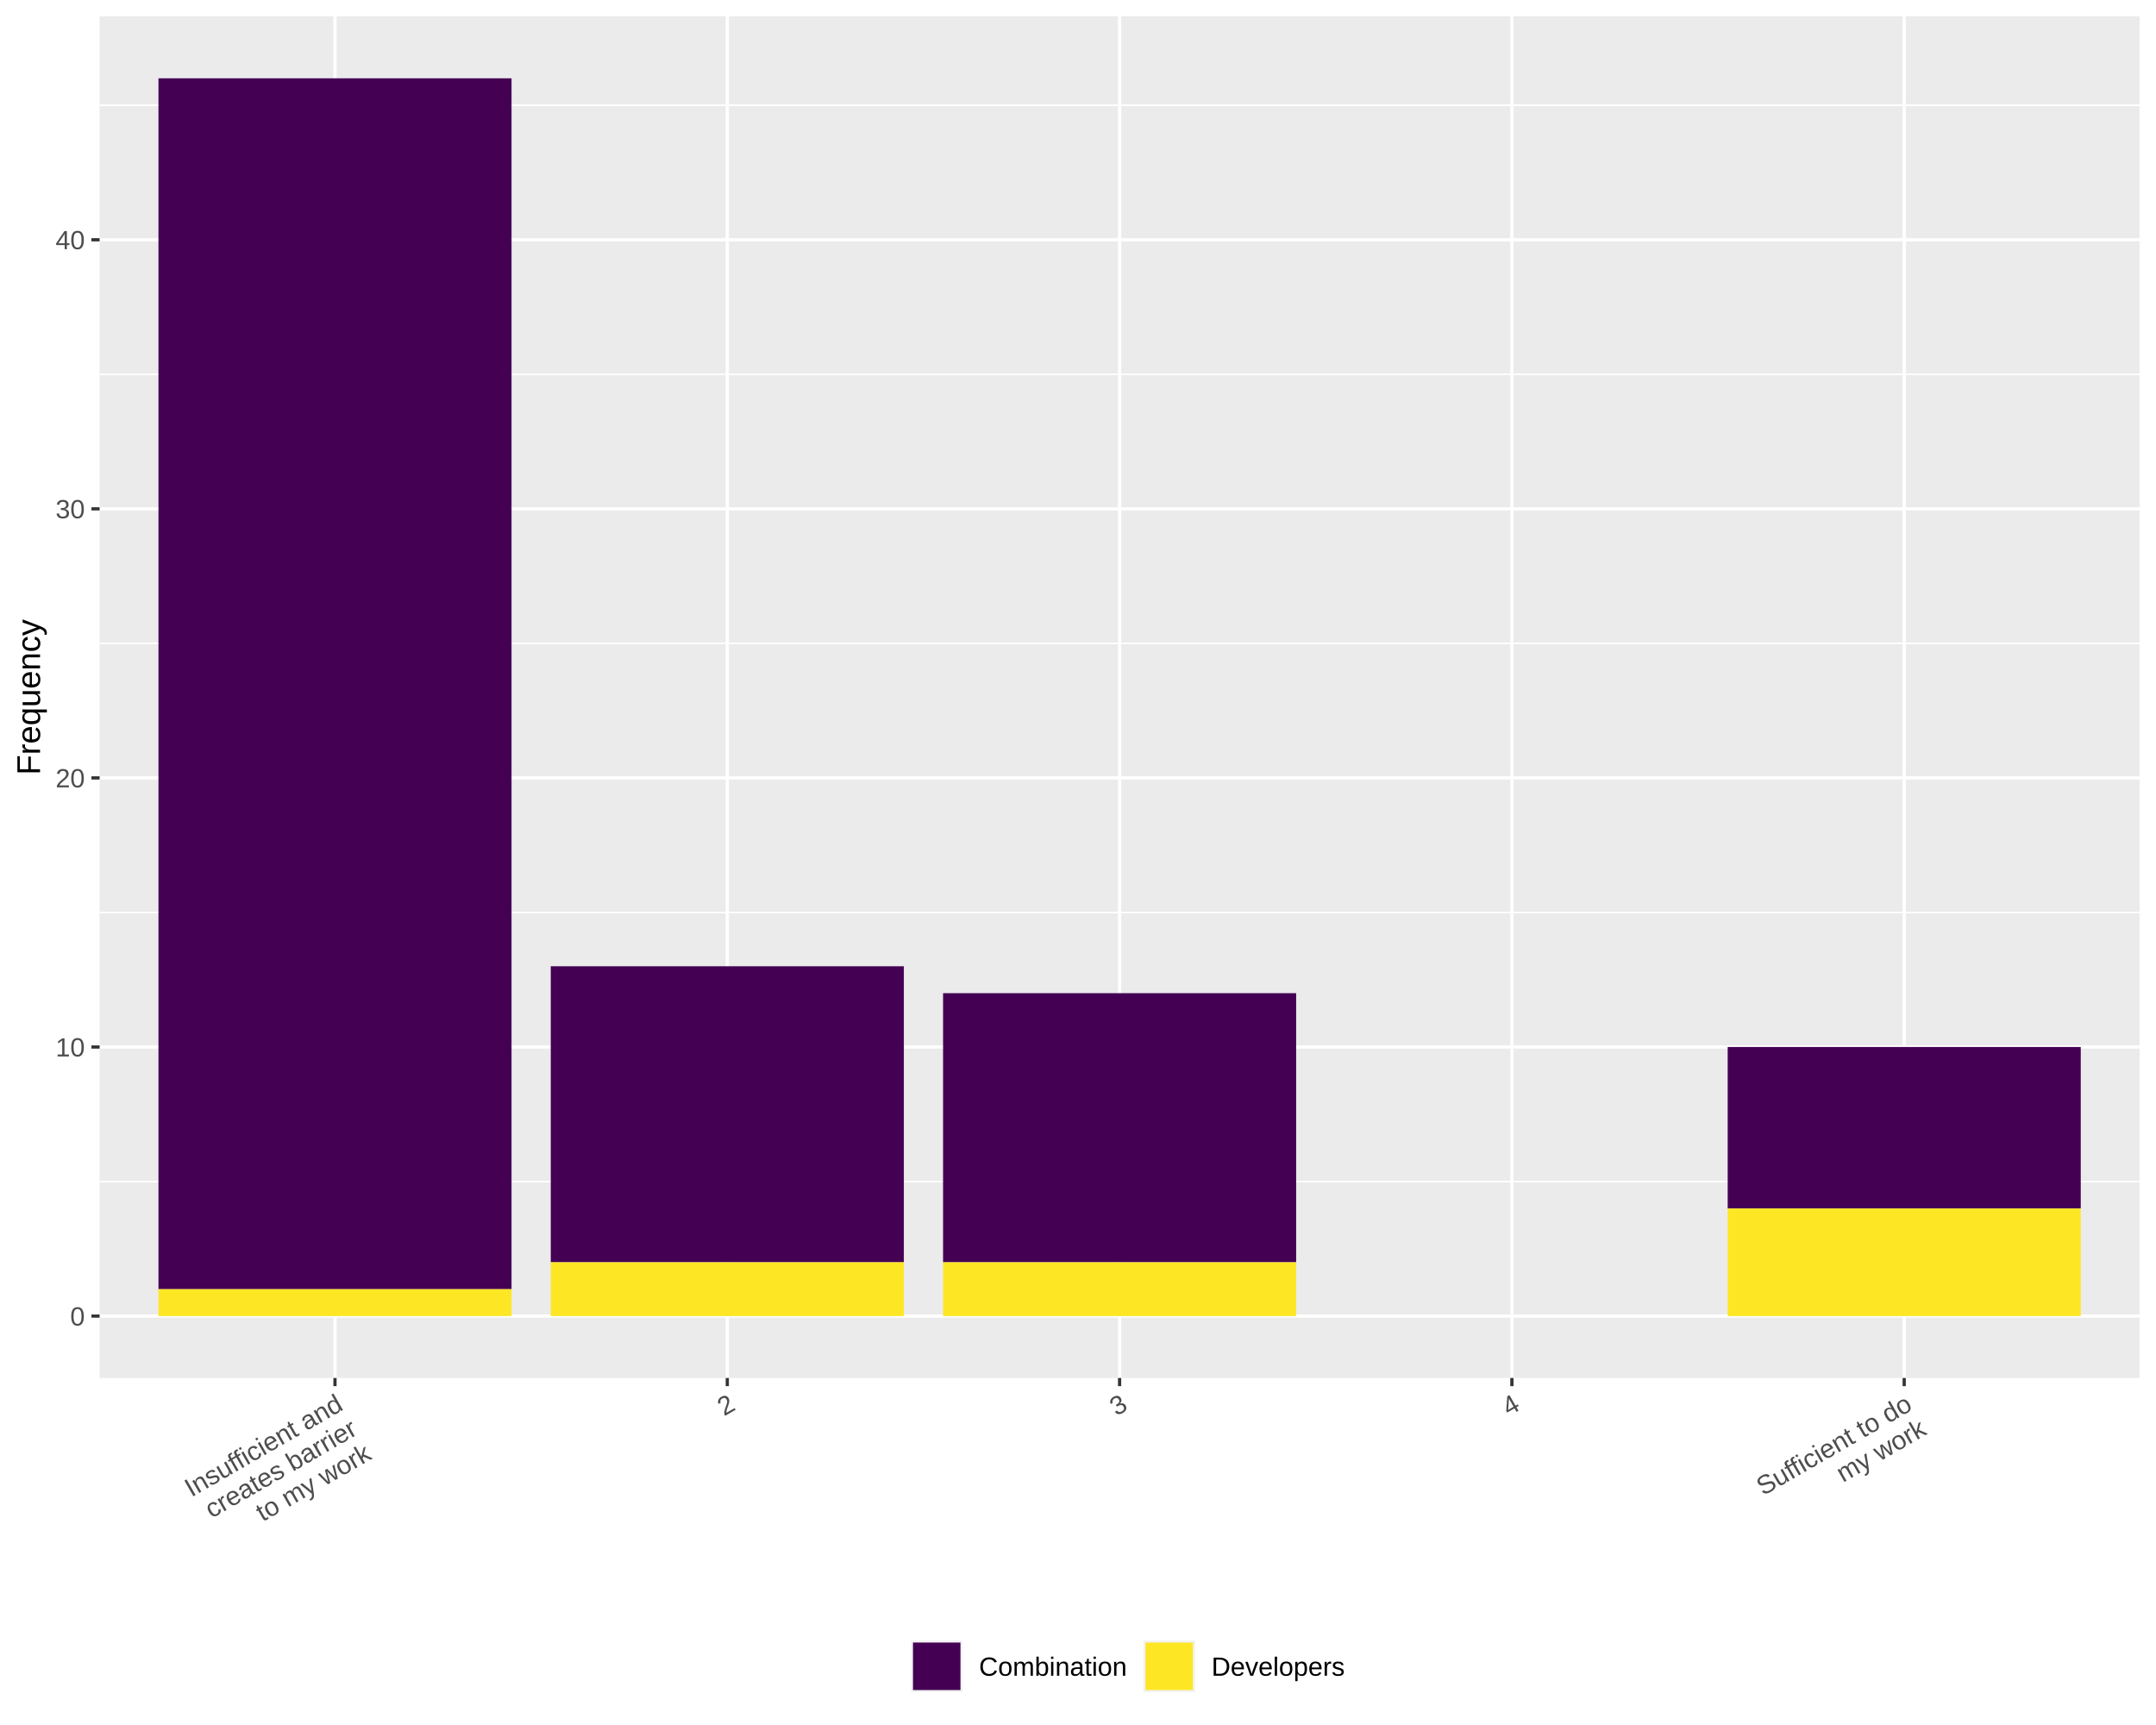
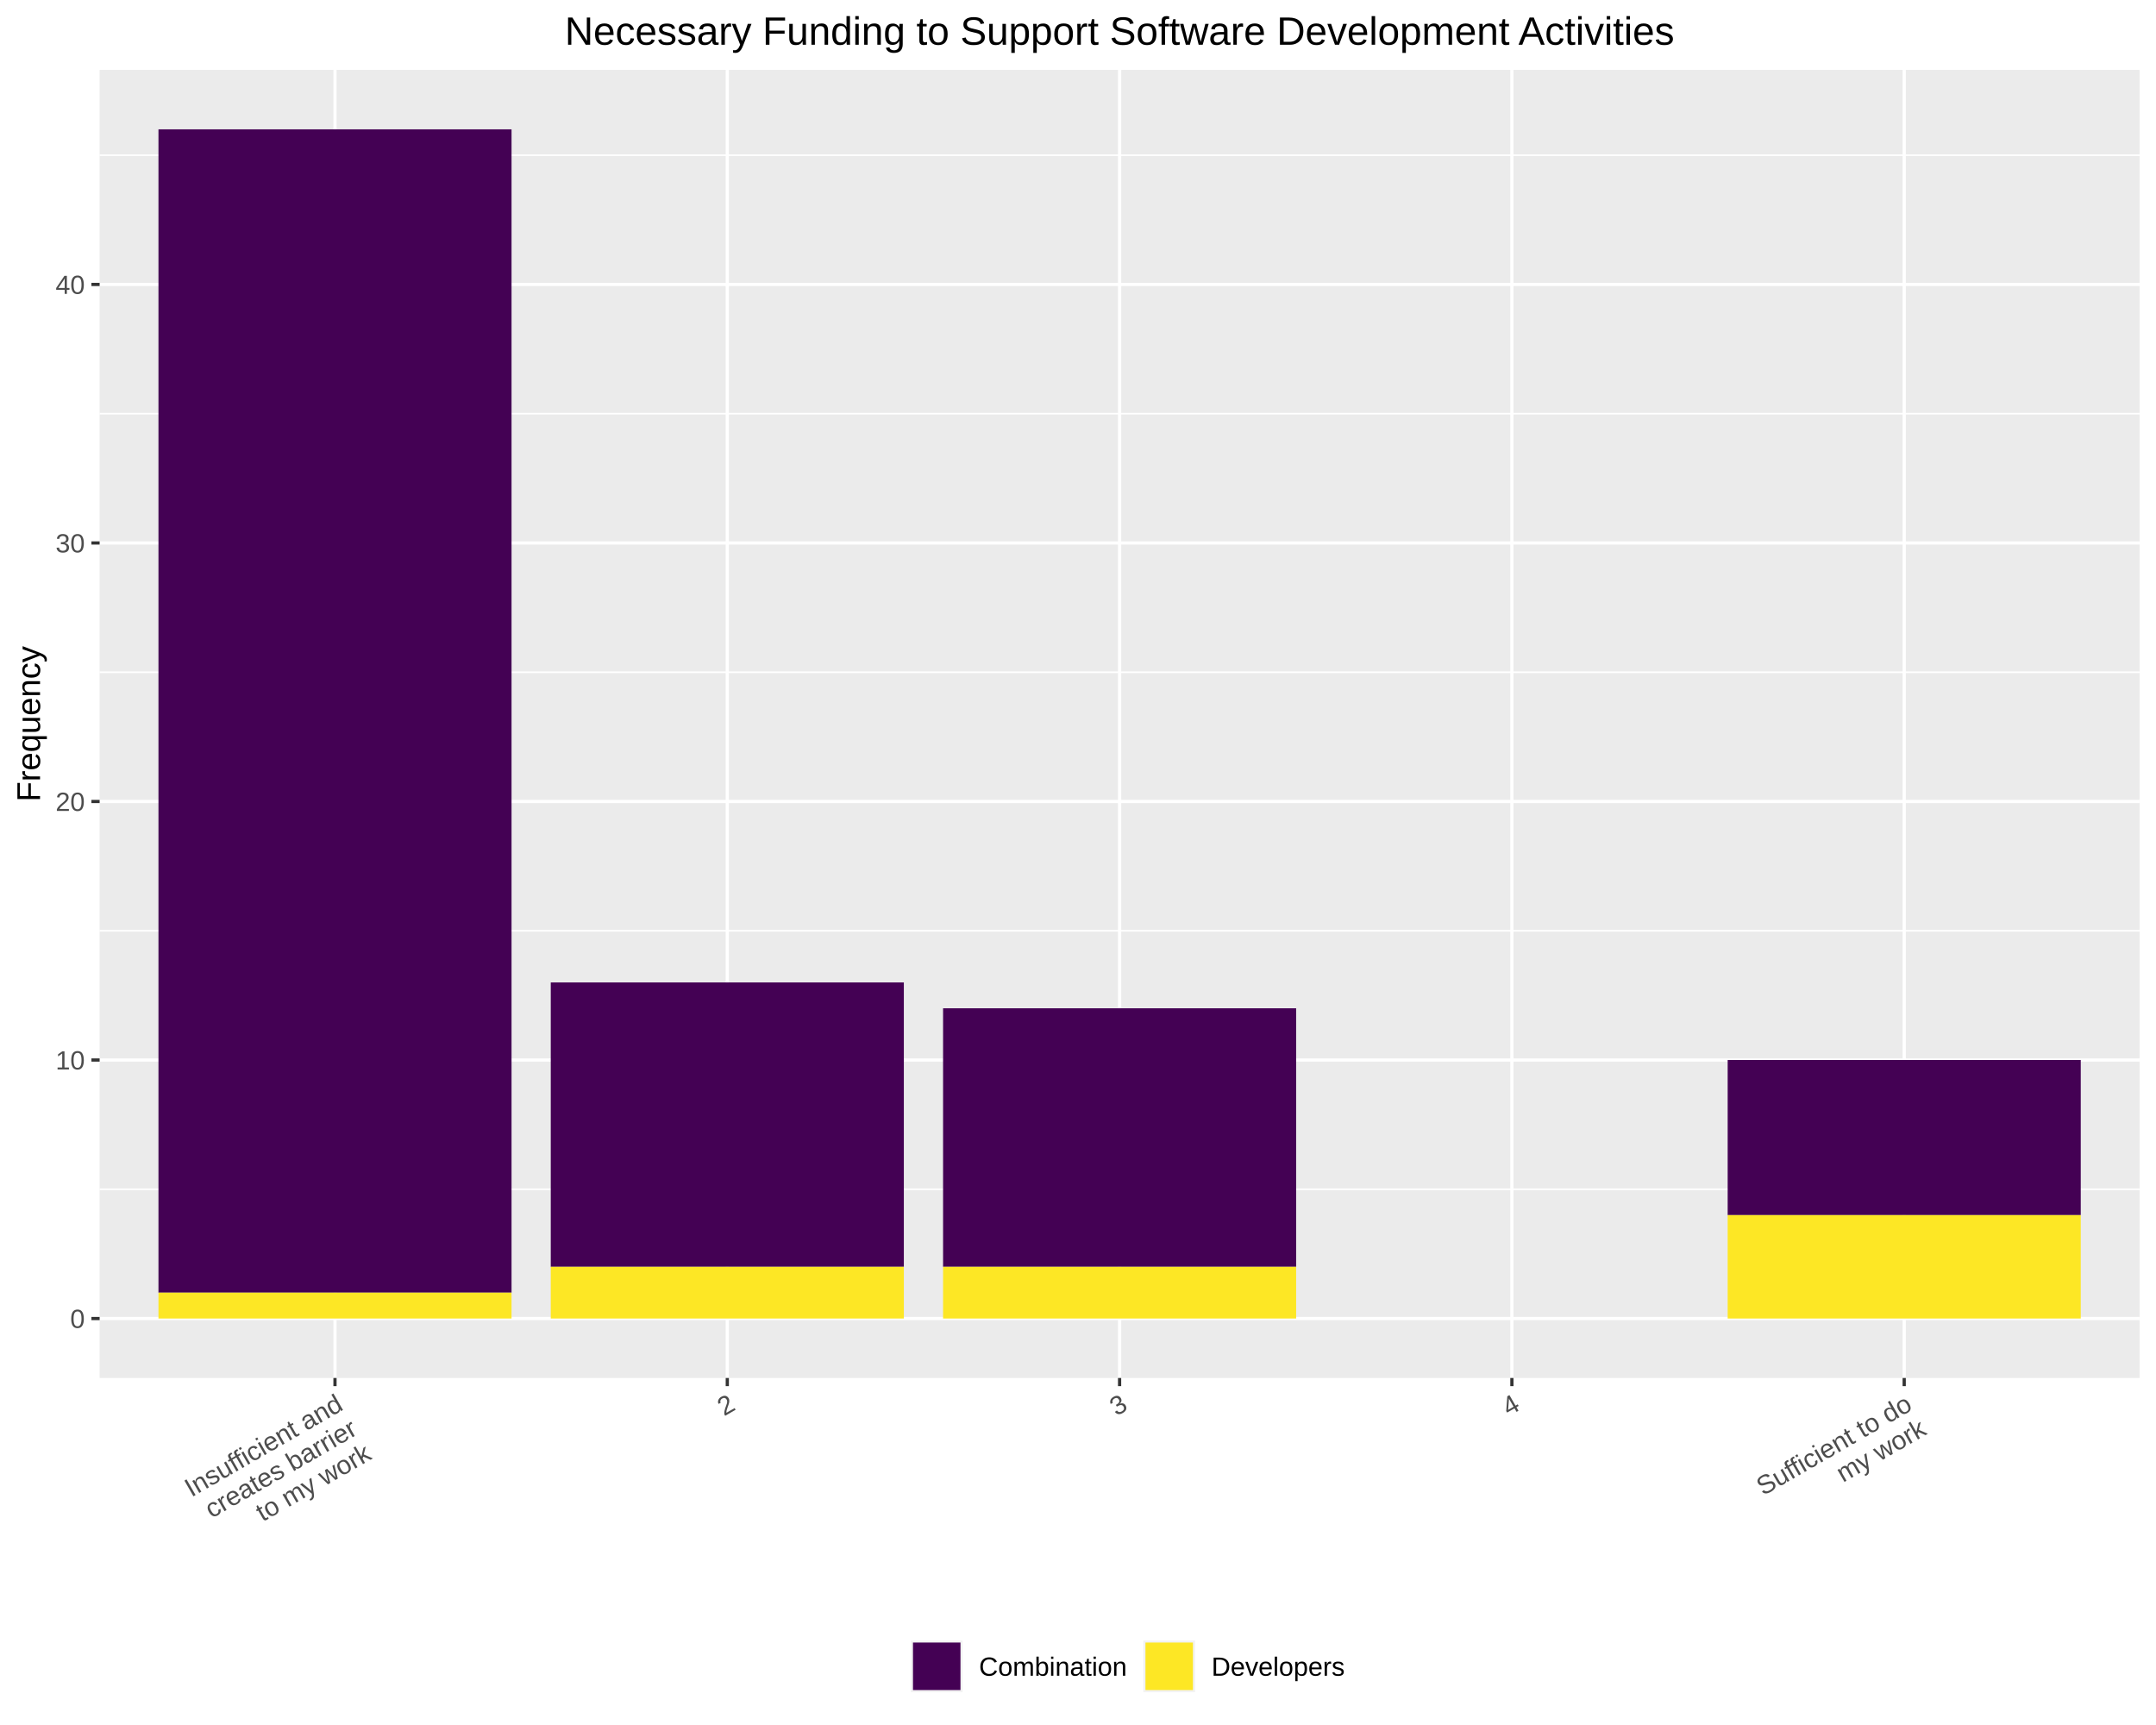
<svg xmlns="http://www.w3.org/2000/svg" class="svglite" width="720.00pt" height="576.00pt" viewBox="0 0 720.00 576.00">
  <defs>
    <style type="text/css">
    .svglite line, .svglite polyline, .svglite polygon, .svglite path, .svglite rect, .svglite circle {
      fill: none;
      stroke: #000000;
      stroke-linecap: round;
      stroke-linejoin: round;
      stroke-miterlimit: 10.00;
    }
    .svglite text {
      white-space: pre;
    }
  </style>
  </defs>
  <rect width="100%" height="100%" style="stroke: none; fill: #FFFFFF;" />
  <defs>
    <clipPath id="cpMC4wMHw3MjAuMDB8MC4wMHw1NzYuMDA=">
      <rect x="0.00" y="0.00" width="720.00" height="576.00" />
    </clipPath>
  </defs>
  <g clip-path="url(#cpMC4wMHw3MjAuMDB8MC4wMHw1NzYuMDA=)">
    <rect x="0.00" y="0.00" width="720.00" height="576.00" style="stroke-width: 1.07; stroke: #FFFFFF; fill: #FFFFFF;" />
  </g>
  <defs>
-     <clipPath id="cpMzMuMjd8NzE0LjUyfDUuNDh8NDYwLjEy">
-       <rect x="33.27" y="5.48" width="681.25" height="454.65" />
+     <clipPath id="cpMzMuMjd8NzE0LjUyfDIzLjM0fDQ2MC4xMg==">
+       <rect x="33.27" y="23.34" width="681.25" height="436.79" />
    </clipPath>
  </defs>
-   <g clip-path="url(#cpMzMuMjd8NzE0LjUyfDUuNDh8NDYwLjEy)">
-     <rect x="33.27" y="5.48" width="681.25" height="454.65" style="stroke-width: 1.07; stroke: none; fill: #EBEBEB;" />
-     <polyline points="33.27,394.53 714.52,394.53 " style="stroke-width: 0.53; stroke: #FFFFFF; stroke-linecap: butt;" />
-     <polyline points="33.27,304.68 714.52,304.68 " style="stroke-width: 0.53; stroke: #FFFFFF; stroke-linecap: butt;" />
-     <polyline points="33.27,214.83 714.52,214.83 " style="stroke-width: 0.53; stroke: #FFFFFF; stroke-linecap: butt;" />
-     <polyline points="33.27,124.98 714.52,124.98 " style="stroke-width: 0.53; stroke: #FFFFFF; stroke-linecap: butt;" />
-     <polyline points="33.27,35.13 714.52,35.13 " style="stroke-width: 0.53; stroke: #FFFFFF; stroke-linecap: butt;" />
-     <polyline points="33.27,439.46 714.52,439.46 " style="stroke-width: 1.07; stroke: #FFFFFF; stroke-linecap: butt;" />
-     <polyline points="33.27,349.61 714.52,349.61 " style="stroke-width: 1.07; stroke: #FFFFFF; stroke-linecap: butt;" />
-     <polyline points="33.27,259.76 714.52,259.76 " style="stroke-width: 1.07; stroke: #FFFFFF; stroke-linecap: butt;" />
-     <polyline points="33.27,169.91 714.52,169.91 " style="stroke-width: 1.07; stroke: #FFFFFF; stroke-linecap: butt;" />
-     <polyline points="33.27,80.06 714.52,80.06 " style="stroke-width: 1.07; stroke: #FFFFFF; stroke-linecap: butt;" />
-     <polyline points="111.87,460.12 111.87,5.48 " style="stroke-width: 1.07; stroke: #FFFFFF; stroke-linecap: butt;" />
-     <polyline points="242.88,460.12 242.88,5.48 " style="stroke-width: 1.07; stroke: #FFFFFF; stroke-linecap: butt;" />
-     <polyline points="373.89,460.12 373.89,5.48 " style="stroke-width: 1.07; stroke: #FFFFFF; stroke-linecap: butt;" />
-     <polyline points="504.90,460.12 504.90,5.48 " style="stroke-width: 1.07; stroke: #FFFFFF; stroke-linecap: butt;" />
-     <polyline points="635.91,460.12 635.91,5.48 " style="stroke-width: 1.07; stroke: #FFFFFF; stroke-linecap: butt;" />
-     <rect x="52.92" y="26.15" width="117.91" height="404.33" style="stroke-width: 1.07; stroke: none; stroke-linecap: square; stroke-linejoin: miter; fill: #440154;" />
-     <rect x="52.92" y="430.47" width="117.91" height="8.99" style="stroke-width: 1.07; stroke: none; stroke-linecap: square; stroke-linejoin: miter; fill: #FDE725;" />
-     <rect x="183.93" y="322.65" width="117.91" height="98.84" style="stroke-width: 1.07; stroke: none; stroke-linecap: square; stroke-linejoin: miter; fill: #440154;" />
-     <rect x="183.93" y="421.49" width="117.91" height="17.97" style="stroke-width: 1.07; stroke: none; stroke-linecap: square; stroke-linejoin: miter; fill: #FDE725;" />
-     <rect x="314.94" y="331.64" width="117.91" height="89.85" style="stroke-width: 1.07; stroke: none; stroke-linecap: square; stroke-linejoin: miter; fill: #440154;" />
-     <rect x="314.94" y="421.49" width="117.91" height="17.97" style="stroke-width: 1.07; stroke: none; stroke-linecap: square; stroke-linejoin: miter; fill: #FDE725;" />
-     <rect x="576.96" y="349.61" width="117.91" height="53.91" style="stroke-width: 1.07; stroke: none; stroke-linecap: square; stroke-linejoin: miter; fill: #440154;" />
-     <rect x="576.96" y="403.52" width="117.91" height="35.94" style="stroke-width: 1.07; stroke: none; stroke-linecap: square; stroke-linejoin: miter; fill: #FDE725;" />
+   <g clip-path="url(#cpMzMuMjd8NzE0LjUyfDIzLjM0fDQ2MC4xMg==)">
+     <rect x="33.27" y="23.34" width="681.25" height="436.79" style="stroke-width: 1.07; stroke: none; fill: #EBEBEB;" />
+     <polyline points="33.27,397.11 714.52,397.11 " style="stroke-width: 0.53; stroke: #FFFFFF; stroke-linecap: butt;" />
+     <polyline points="33.27,310.79 714.52,310.79 " style="stroke-width: 0.53; stroke: #FFFFFF; stroke-linecap: butt;" />
+     <polyline points="33.27,224.47 714.52,224.47 " style="stroke-width: 0.53; stroke: #FFFFFF; stroke-linecap: butt;" />
+     <polyline points="33.27,138.14 714.52,138.14 " style="stroke-width: 0.53; stroke: #FFFFFF; stroke-linecap: butt;" />
+     <polyline points="33.27,51.82 714.52,51.82 " style="stroke-width: 0.53; stroke: #FFFFFF; stroke-linecap: butt;" />
+     <polyline points="33.27,440.27 714.52,440.27 " style="stroke-width: 1.07; stroke: #FFFFFF; stroke-linecap: butt;" />
+     <polyline points="33.27,353.95 714.52,353.95 " style="stroke-width: 1.07; stroke: #FFFFFF; stroke-linecap: butt;" />
+     <polyline points="33.27,267.63 714.52,267.63 " style="stroke-width: 1.07; stroke: #FFFFFF; stroke-linecap: butt;" />
+     <polyline points="33.27,181.30 714.52,181.30 " style="stroke-width: 1.07; stroke: #FFFFFF; stroke-linecap: butt;" />
+     <polyline points="33.27,94.98 714.52,94.98 " style="stroke-width: 1.07; stroke: #FFFFFF; stroke-linecap: butt;" />
+     <polyline points="111.87,460.12 111.87,23.34 " style="stroke-width: 1.07; stroke: #FFFFFF; stroke-linecap: butt;" />
+     <polyline points="242.88,460.12 242.88,23.34 " style="stroke-width: 1.07; stroke: #FFFFFF; stroke-linecap: butt;" />
+     <polyline points="373.89,460.12 373.89,23.34 " style="stroke-width: 1.07; stroke: #FFFFFF; stroke-linecap: butt;" />
+     <polyline points="504.90,460.12 504.90,23.34 " style="stroke-width: 1.07; stroke: #FFFFFF; stroke-linecap: butt;" />
+     <polyline points="635.91,460.12 635.91,23.34 " style="stroke-width: 1.07; stroke: #FFFFFF; stroke-linecap: butt;" />
+     <rect x="52.92" y="43.19" width="117.91" height="388.45" style="stroke-width: 1.07; stroke: none; stroke-linecap: square; stroke-linejoin: miter; fill: #440154;" />
+     <rect x="52.92" y="431.64" width="117.91" height="8.63" style="stroke-width: 1.07; stroke: none; stroke-linecap: square; stroke-linejoin: miter; fill: #FDE725;" />
+     <rect x="183.93" y="328.05" width="117.91" height="94.95" style="stroke-width: 1.07; stroke: none; stroke-linecap: square; stroke-linejoin: miter; fill: #440154;" />
+     <rect x="183.93" y="423.01" width="117.91" height="17.26" style="stroke-width: 1.07; stroke: none; stroke-linecap: square; stroke-linejoin: miter; fill: #FDE725;" />
+     <rect x="314.94" y="336.68" width="117.91" height="86.32" style="stroke-width: 1.07; stroke: none; stroke-linecap: square; stroke-linejoin: miter; fill: #440154;" />
+     <rect x="314.94" y="423.01" width="117.91" height="17.26" style="stroke-width: 1.07; stroke: none; stroke-linecap: square; stroke-linejoin: miter; fill: #FDE725;" />
+     <rect x="576.96" y="353.95" width="117.91" height="51.79" style="stroke-width: 1.07; stroke: none; stroke-linecap: square; stroke-linejoin: miter; fill: #440154;" />
+     <rect x="576.96" y="405.74" width="117.91" height="34.53" style="stroke-width: 1.07; stroke: none; stroke-linecap: square; stroke-linejoin: miter; fill: #FDE725;" />
  </g>
  <g clip-path="url(#cpMC4wMHw3MjAuMDB8MC4wMHw1NzYuMDA=)">
-     <text x="28.34" y="442.61" text-anchor="end" style="font-size: 8.80px;fill: #4D4D4D; font-family: &quot;Arial&quot;;" textLength="4.90px" lengthAdjust="spacingAndGlyphs">0</text>
-     <text x="28.34" y="352.76" text-anchor="end" style="font-size: 8.80px;fill: #4D4D4D; font-family: &quot;Arial&quot;;" textLength="9.79px" lengthAdjust="spacingAndGlyphs">10</text>
-     <text x="28.34" y="262.91" text-anchor="end" style="font-size: 8.80px;fill: #4D4D4D; font-family: &quot;Arial&quot;;" textLength="9.79px" lengthAdjust="spacingAndGlyphs">20</text>
-     <text x="28.34" y="173.06" text-anchor="end" style="font-size: 8.80px;fill: #4D4D4D; font-family: &quot;Arial&quot;;" textLength="9.79px" lengthAdjust="spacingAndGlyphs">30</text>
-     <text x="28.34" y="83.21" text-anchor="end" style="font-size: 8.80px;fill: #4D4D4D; font-family: &quot;Arial&quot;;" textLength="9.79px" lengthAdjust="spacingAndGlyphs">40</text>
-     <polyline points="30.53,439.46 33.27,439.46 " style="stroke-width: 1.07; stroke: #333333; stroke-linecap: butt;" />
-     <polyline points="30.53,349.61 33.27,349.61 " style="stroke-width: 1.07; stroke: #333333; stroke-linecap: butt;" />
-     <polyline points="30.53,259.76 33.27,259.76 " style="stroke-width: 1.07; stroke: #333333; stroke-linecap: butt;" />
-     <polyline points="30.53,169.91 33.27,169.91 " style="stroke-width: 1.07; stroke: #333333; stroke-linecap: butt;" />
-     <polyline points="30.53,80.06 33.27,80.06 " style="stroke-width: 1.07; stroke: #333333; stroke-linecap: butt;" />
+     <text x="28.34" y="443.42" text-anchor="end" style="font-size: 8.80px;fill: #4D4D4D; font-family: &quot;Arial&quot;;" textLength="4.90px" lengthAdjust="spacingAndGlyphs">0</text>
+     <text x="28.34" y="357.10" text-anchor="end" style="font-size: 8.80px;fill: #4D4D4D; font-family: &quot;Arial&quot;;" textLength="9.79px" lengthAdjust="spacingAndGlyphs">10</text>
+     <text x="28.34" y="270.78" text-anchor="end" style="font-size: 8.80px;fill: #4D4D4D; font-family: &quot;Arial&quot;;" textLength="9.79px" lengthAdjust="spacingAndGlyphs">20</text>
+     <text x="28.34" y="184.46" text-anchor="end" style="font-size: 8.80px;fill: #4D4D4D; font-family: &quot;Arial&quot;;" textLength="9.79px" lengthAdjust="spacingAndGlyphs">30</text>
+     <text x="28.34" y="98.14" text-anchor="end" style="font-size: 8.80px;fill: #4D4D4D; font-family: &quot;Arial&quot;;" textLength="9.79px" lengthAdjust="spacingAndGlyphs">40</text>
+     <polyline points="30.53,440.27 33.27,440.27 " style="stroke-width: 1.07; stroke: #333333; stroke-linecap: butt;" />
+     <polyline points="30.53,353.95 33.27,353.95 " style="stroke-width: 1.07; stroke: #333333; stroke-linecap: butt;" />
+     <polyline points="30.53,267.63 33.27,267.63 " style="stroke-width: 1.07; stroke: #333333; stroke-linecap: butt;" />
+     <polyline points="30.53,181.30 33.27,181.30 " style="stroke-width: 1.07; stroke: #333333; stroke-linecap: butt;" />
+     <polyline points="30.53,94.98 33.27,94.98 " style="stroke-width: 1.07; stroke: #333333; stroke-linecap: butt;" />
    <polyline points="111.87,462.86 111.87,460.12 " style="stroke-width: 1.07; stroke: #333333; stroke-linecap: butt;" />
    <polyline points="242.88,462.86 242.88,460.12 " style="stroke-width: 1.07; stroke: #333333; stroke-linecap: butt;" />
    <polyline points="373.89,462.86 373.89,460.12 " style="stroke-width: 1.07; stroke: #333333; stroke-linecap: butt;" />
    <polyline points="504.90,462.86 504.90,460.12 " style="stroke-width: 1.07; stroke: #333333; stroke-linecap: butt;" />
    <polyline points="635.91,462.86 635.91,460.12 " style="stroke-width: 1.07; stroke: #333333; stroke-linecap: butt;" />
    <text transform="translate(115.03,470.52) rotate(-30)" text-anchor="end" style="font-size: 8.80px;fill: #4D4D4D; font-family: &quot;Arial&quot;;" textLength="59.18px" lengthAdjust="spacingAndGlyphs">Insufficient and</text>
    <text transform="translate(119.78,478.75) rotate(-30)" text-anchor="end" style="font-size: 8.80px;fill: #4D4D4D; font-family: &quot;Arial&quot;;" textLength="59.17px" lengthAdjust="spacingAndGlyphs"> creates barrier</text>
    <text transform="translate(124.53,486.98) rotate(-30)" text-anchor="end" style="font-size: 8.80px;fill: #4D4D4D; font-family: &quot;Arial&quot;;" textLength="44.96px" lengthAdjust="spacingAndGlyphs"> to my work</text>
    <text transform="translate(246.04,470.52) rotate(-30)" text-anchor="end" style="font-size: 8.80px;fill: #4D4D4D; font-family: &quot;Arial&quot;;" textLength="4.90px" lengthAdjust="spacingAndGlyphs">2</text>
    <text transform="translate(377.05,470.52) rotate(-30)" text-anchor="end" style="font-size: 8.80px;fill: #4D4D4D; font-family: &quot;Arial&quot;;" textLength="4.90px" lengthAdjust="spacingAndGlyphs">3</text>
    <text transform="translate(508.06,470.52) rotate(-30)" text-anchor="end" style="font-size: 8.80px;fill: #4D4D4D; font-family: &quot;Arial&quot;;" textLength="4.90px" lengthAdjust="spacingAndGlyphs">4</text>
    <text transform="translate(639.07,470.52) rotate(-30)" text-anchor="end" style="font-size: 8.80px;fill: #4D4D4D; font-family: &quot;Arial&quot;;" textLength="58.19px" lengthAdjust="spacingAndGlyphs">Sufficient to do</text>
    <text transform="translate(643.82,478.75) rotate(-30)" text-anchor="end" style="font-size: 8.80px;fill: #4D4D4D; font-family: &quot;Arial&quot;;" textLength="35.19px" lengthAdjust="spacingAndGlyphs"> my work</text>
-     <text transform="translate(13.37,232.80) rotate(-90)" text-anchor="middle" style="font-size: 11.00px; font-family: &quot;Arial&quot;;" textLength="51.98px" lengthAdjust="spacingAndGlyphs">Frequency</text>
+     <text transform="translate(13.37,241.73) rotate(-90)" text-anchor="middle" style="font-size: 11.00px; font-family: &quot;Arial&quot;;" textLength="51.98px" lengthAdjust="spacingAndGlyphs">Frequency</text>
    <rect x="293.22" y="542.28" width="161.35" height="28.24" style="stroke-width: 1.07; stroke: none; fill: #FFFFFF;" />
    <rect x="304.18" y="547.76" width="17.28" height="17.28" style="stroke-width: 1.07; stroke: none; fill: #F2F2F2;" />
    <rect x="304.89" y="548.47" width="15.86" height="15.86" style="stroke-width: 1.07; stroke: none; stroke-linecap: square; stroke-linejoin: miter; fill: #440154;" />
    <rect x="381.82" y="547.76" width="17.28" height="17.28" style="stroke-width: 1.07; stroke: none; fill: #F2F2F2;" />
    <rect x="382.53" y="548.47" width="15.86" height="15.86" style="stroke-width: 1.07; stroke: none; stroke-linecap: square; stroke-linejoin: miter; fill: #FDE725;" />
    <text x="326.94" y="559.55" style="font-size: 8.80px; font-family: &quot;Arial&quot;;" textLength="49.40px" lengthAdjust="spacingAndGlyphs">Combination</text>
    <text x="404.58" y="559.55" style="font-size: 8.80px; font-family: &quot;Arial&quot;;" textLength="44.51px" lengthAdjust="spacingAndGlyphs">Developers</text>
+     <text x="373.89" y="14.94" text-anchor="middle" style="font-size: 13.20px; font-family: &quot;Arial&quot;;" textLength="370.99px" lengthAdjust="spacingAndGlyphs">Necessary Funding to Support Software Development Activities</text>
  </g>
</svg>
